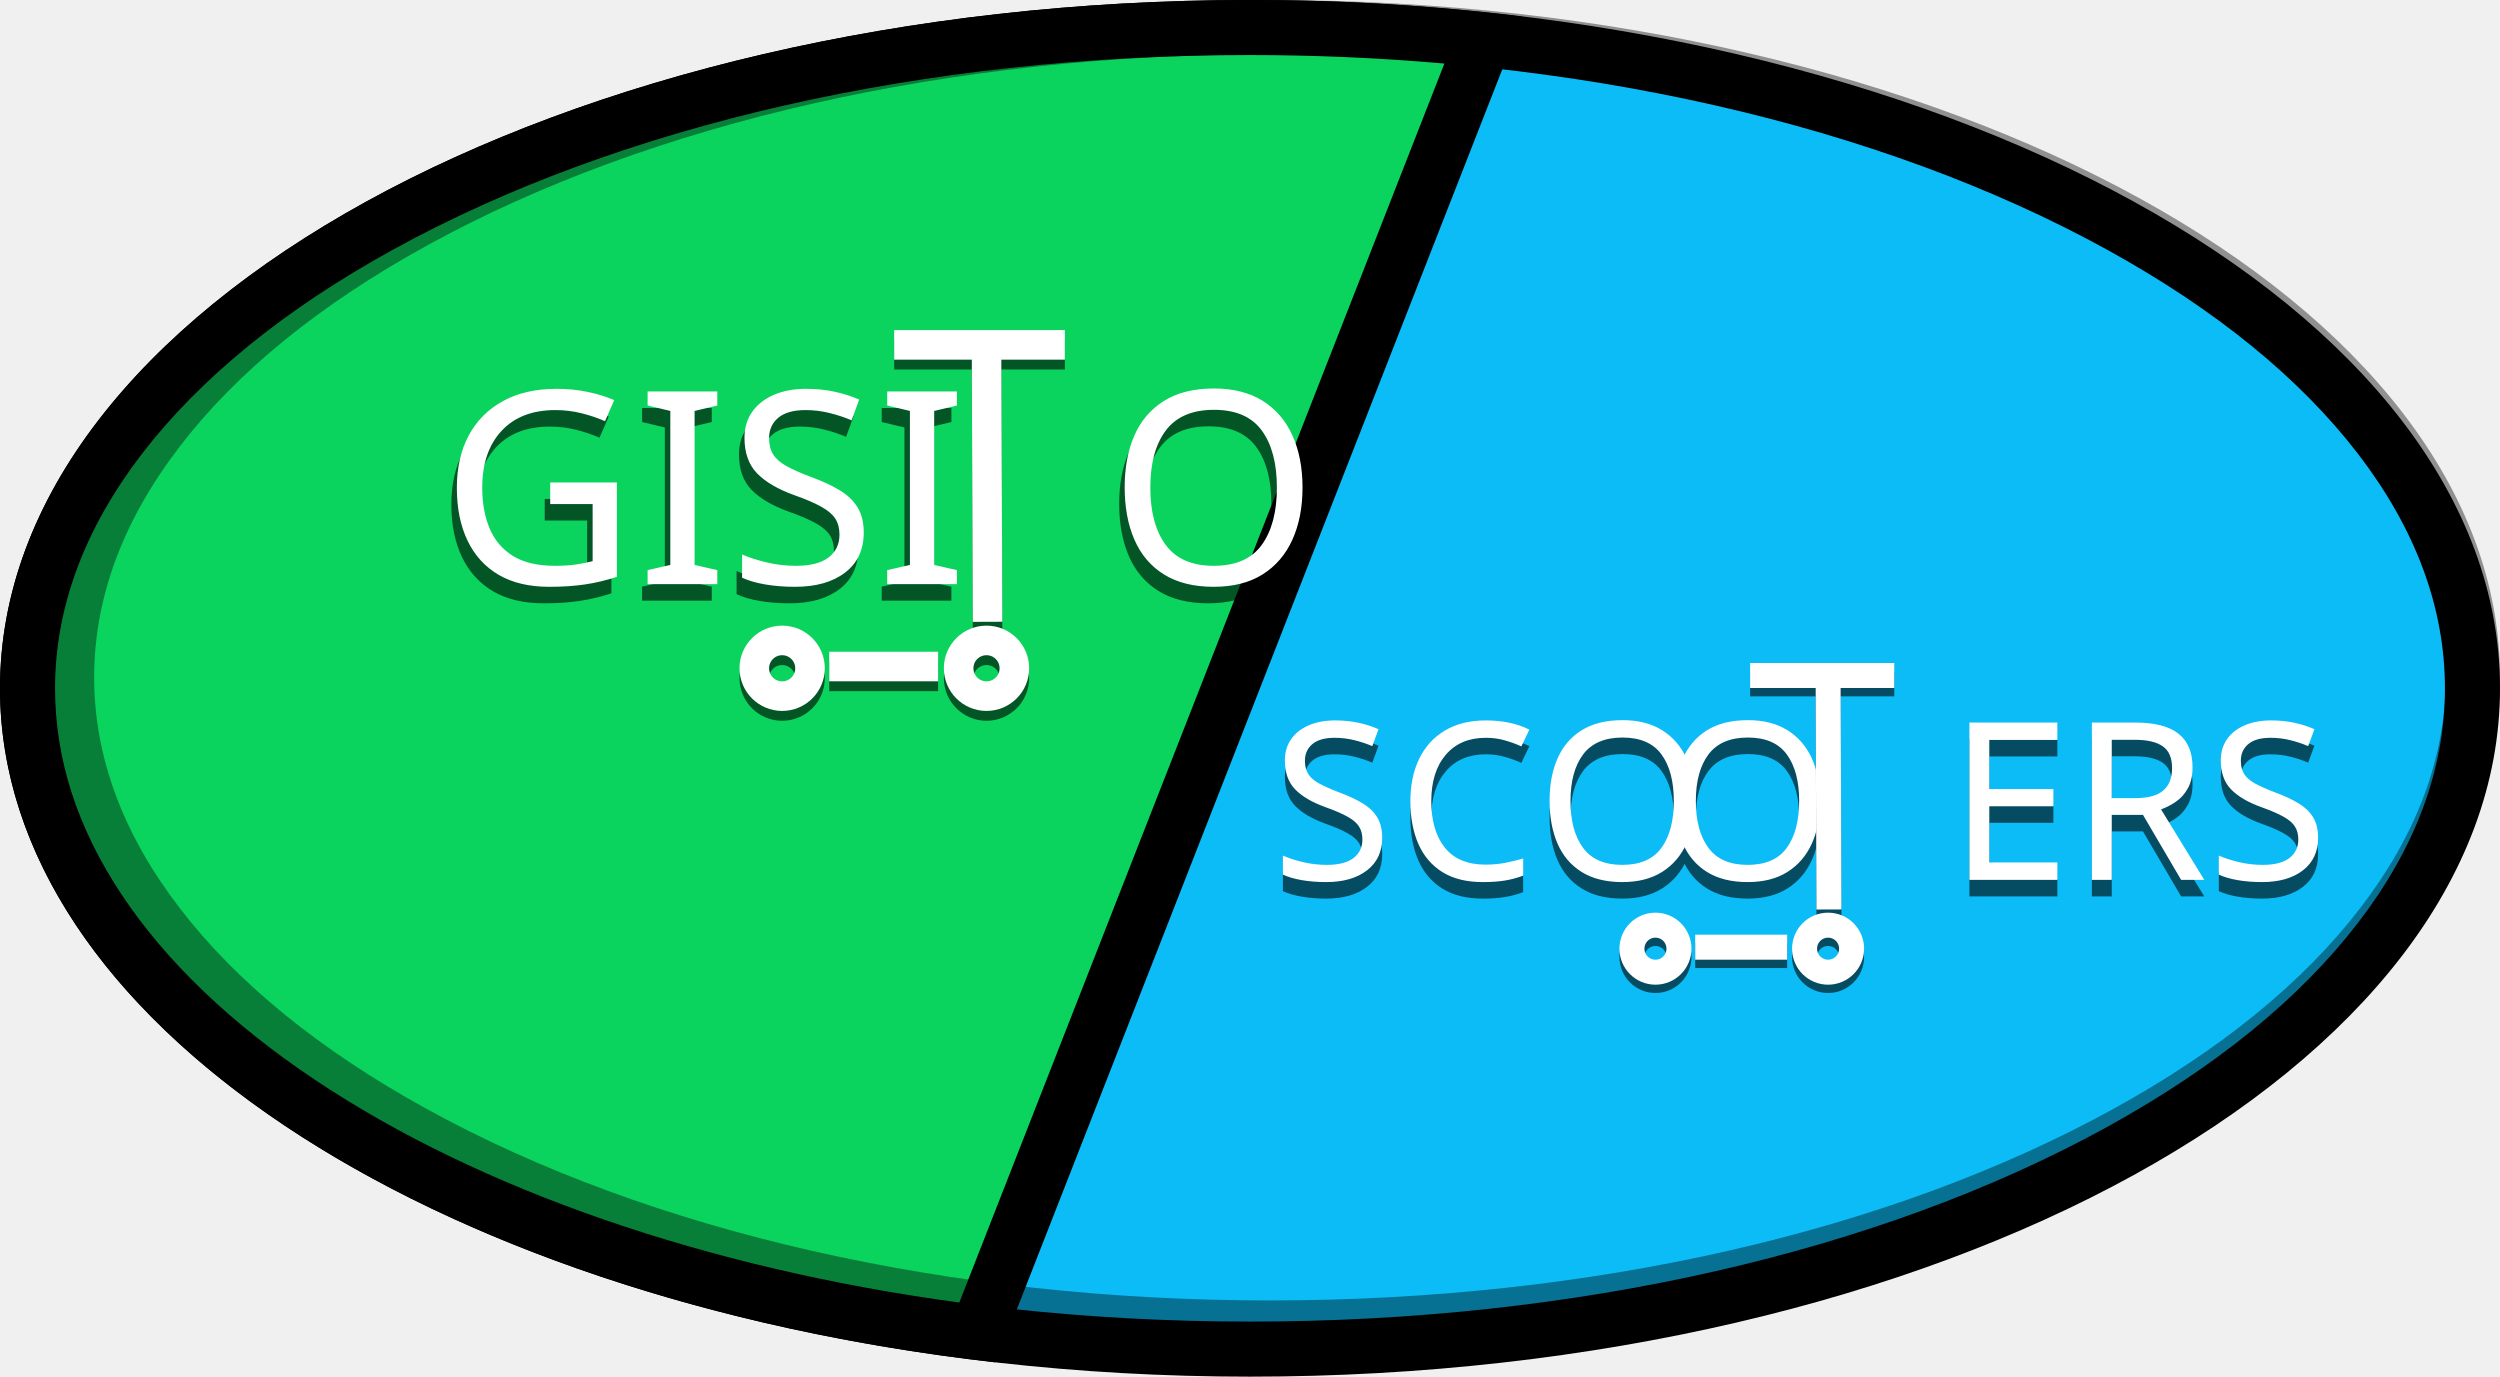
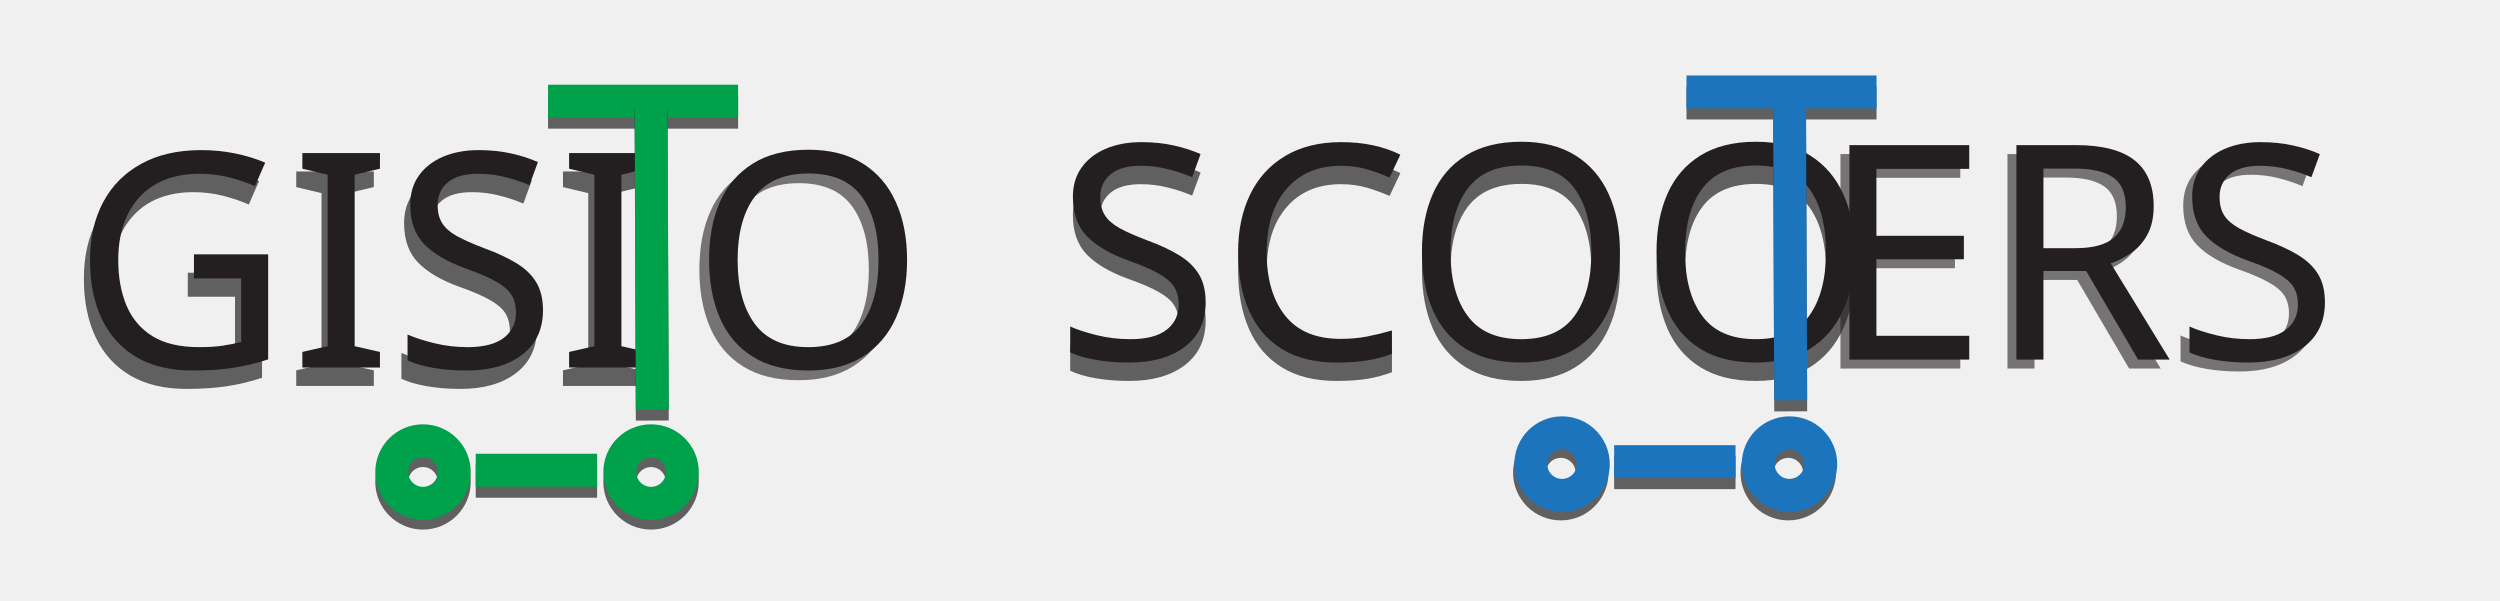
- <svg xmlns="http://www.w3.org/2000/svg" id="Layer_1" data-name="Layer 1" viewBox="0 0 454 250">
-   <defs>
-     <style>
-       .cls-1 {
-         fill: #0cbcf6;
-       }
- 
-       .cls-2 {
-         fill: #0bd45e;
-       }
- 
-       .cls-3 {
-         opacity: 0.4;
-       }
- 
-       .cls-12, .cls-13, .cls-4, .cls-7, .cls-8 {
-         fill: none;
-         stroke-miterlimit: 10;
-       }
- 
-       .cls-12, .cls-4, .cls-7 {
-         stroke: #000;
-       }
- 
-       .cls-4 {
-         stroke-width: 6px;
-       }
- 
-       .cls-12, .cls-5, .cls-7, .cls-9 {
-         opacity: 0.6;
-       }
- 
-       .cls-5, .cls-6 {
-         font-size: 49px;
-       }
- 
-       .cls-11, .cls-5, .cls-6, .cls-9 {
-         font-family: NightBits;
-       }
- 
-       .cls-11, .cls-6 {
-         fill: #fff;
-       }
- 
-       .cls-7, .cls-8 {
-         stroke-width: 5.37px;
-       }
- 
-       .cls-13, .cls-8 {
-         stroke: #fff;
-       }
- 
-       .cls-11, .cls-9 {
-         font-size: 40px;
-       }
- 
-       .cls-10 {
-         letter-spacing: 0.02em;
-       }
- 
-       .cls-12, .cls-13 {
-         stroke-width: 4.54px;
-       }
-     </style>
-   </defs>
+ <svg xmlns="http://www.w3.org/2000/svg" version="1.1" id="Layer_1" x="0px" y="0px" viewBox="0 0 407.8 98" style="enable-background:new 0 0 407.8 98;" xml:space="preserve">
+   <style type="text/css">
+ 	.st0{opacity:0.6;}
+ 	.st1{font-family:'NightBits';}
+ 	.st2{font-size:49px;}
+ 	.st3{fill:#231F20;}
+ 	.st4{opacity:0.6;fill:none;stroke:#000000;stroke-width:5.372;stroke-miterlimit:10;}
+ 	.st5{fill:none;stroke:#00A14B;stroke-width:5.372;stroke-miterlimit:10;}
+ 	.st6{fill:none;stroke:#1C75BC;stroke-width:5.372;stroke-miterlimit:10;}
+ 	.st7{opacity:0.6;fill:#231F20;}
+ </style>
  <g>
-     <path class="cls-1" d="M250,270c-59.8,0-115.95-12.78-158.1-36C50.69,211.32,28,181.48,28,150S50.69,88.68,91.9,66C134.05,42.78,190.2,30,250,30S366,42.78,408.1,66c41.21,22.69,63.9,52.53,63.9,84s-22.69,61.32-63.9,84C366,257.22,309.8,270,250,270Z" transform="translate(-23 -25)" />
-     <path d="M250,35c59,0,114.27,12.56,155.69,35.37,19.63,10.81,34.95,23.28,45.54,37.07C461.69,121.06,467,135.38,467,150s-5.31,28.94-15.77,42.56c-10.59,13.79-25.91,26.26-45.54,37.07C364.27,252.44,309,265,250,265S135.73,252.44,94.31,229.63c-19.63-10.81-34.95-23.28-45.54-37.07C38.31,178.94,33,164.62,33,150s5.31-28.94,15.77-42.56C59.36,93.65,74.68,81.18,94.31,70.37,135.73,47.56,191,35,250,35m0-10C124.63,25,23,81,23,150S124.63,275,250,275s227-56,227-125S375.37,25,250,25Z" transform="translate(-23 -25)" />
+     <g>
+       <text transform="matrix(1 0 0 1 10.6969 62.9544)" class="st0 st1 st2">GISI</text>
+       <text transform="matrix(1 0 0 1 11.6969 59.9544)" class="st3 st1 st2">GISI</text>
+       <circle class="st4" cx="106.2" cy="78.6" r="5.1" />
+       <circle class="st4" cx="69" cy="78.6" r="5.1" />
+       <line class="st4" x1="77.6" y1="78.5" x2="97.4" y2="78.5" />
+       <line class="st5" x1="77.6" y1="76.7" x2="97.4" y2="76.7" />
+       <circle class="st5" cx="69" cy="77" r="5.1" />
+       <circle class="st5" cx="106.2" cy="77" r="5.1" />
+       <line class="st4" x1="120.4" y1="18.3" x2="89.4" y2="18.3" />
+       <line class="st5" x1="120.4" y1="16.5" x2="89.4" y2="16.5" />
+       <line class="st4" x1="106.2" y1="17.7" x2="106.4" y2="68.6" />
+       <line class="st5" x1="106.2" y1="15.9" x2="106.4" y2="66.8" />
+     </g>
+     <g>
+       <text id="SCOO_ERS" transform="matrix(1 0 0 1 172.0722 61.6536)" class="st0 st1 st2">SCOO</text>
+       <text transform="matrix(1 0 0 1 172.0722 58.6536)" class="st3 st1 st2">SCOO</text>
+       <line class="st4" x1="291.9" y1="16.2" x2="292.1" y2="67.1" />
+       <line class="st4" x1="306.1" y1="16.8" x2="275.1" y2="16.8" />
+       <line class="st6" x1="291.9" y1="14.4" x2="292.1" y2="65.3" />
+       <line class="st6" x1="306.1" y1="15" x2="275.1" y2="15" />
+       <line class="st4" x1="263.3" y1="77.1" x2="283.1" y2="77.1" />
+       <line class="st6" x1="263.3" y1="75.3" x2="283.1" y2="75.3" />
+       <circle class="st4" cx="291.7" cy="77.1" r="5.1" />
+       <circle class="st4" cx="254.6" cy="77.1" r="5.1" />
+       <circle class="st6" cx="254.8" cy="75.7" r="5.1" />
+       <circle class="st6" cx="291.9" cy="75.7" r="5.1" />
+     </g>
  </g>
-   <g>
-     <path class="cls-2" d="M200.44,267C100.29,254.53,28,205.68,28,150c0-31.48,22.69-61.32,63.9-84C134.05,42.78,190.19,30,250,30a405.25,405.25,0,0,1,42.36,2.2Z" transform="translate(-23 -25)" />
-     <path d="M250,35c11.87,0,23.69.52,35.3,1.54l-88.09,225c-45.77-6.18-87.07-20.43-117-40.44-15.27-10.21-27.1-21.55-35.16-33.7S33,162.75,33,150c0-14.62,5.31-28.94,15.77-42.57C59.36,93.65,74.68,81.18,94.31,70.37,135.73,47.56,191,35,250,35m0-10C124.63,25,23,81,23,150c0,60.3,77.53,110.62,180.69,122.4L299.39,28A406.27,406.27,0,0,0,250,25Z" transform="translate(-23 -25)" />
-   </g>
-   <g class="cls-3">
-     <path d="M253.63,34.84c58,0,112.44,12.36,153.2,34.81,19.32,10.63,34.39,22.9,44.81,36.47,10.3,13.4,15.52,27.49,15.52,41.88s-5.22,28.48-15.52,41.88c-10.42,13.57-25.49,25.84-44.81,36.47-40.76,22.45-95.17,34.81-153.2,34.81s-112.44-12.36-153.2-34.81C81.12,215.72,66,203.45,55.62,189.88,45.32,176.48,40.1,162.39,40.1,148s5.22-28.48,15.52-41.88C66,92.55,81.12,80.28,100.43,69.65c40.76-22.45,95.17-34.81,153.2-34.81m0-9.84C130.27,25,30.26,80.07,30.26,148s100,123,223.37,123S477,215.93,477,148,377,25,253.63,25Z" transform="translate(-23 -25)" />
-   </g>
-   <line class="cls-4" x1="271" y1="9" x2="179" y2="244" />
-   <text class="cls-5" transform="translate(78.98 109.08)">
-     <tspan xml:space="preserve">GISI  O</tspan>
-   </text>
-   <text class="cls-6" transform="translate(79.98 106.08)">
-     <tspan xml:space="preserve">GISI  O</tspan>
-   </text>
-   <line class="cls-7" x1="150.59" y1="122.83" x2="170.36" y2="122.83" />
-   <line class="cls-7" x1="179.15" y1="63.79" x2="179.34" y2="114.71" />
-   <line class="cls-7" x1="193.38" y1="64.42" x2="162.38" y2="64.42" />
-   <circle class="cls-7" cx="142.04" cy="123.15" r="5.06" />
-   <circle class="cls-7" cx="179.15" cy="123.15" r="5.06" />
-   <line class="cls-8" x1="150.59" y1="121.04" x2="170.36" y2="121.04" />
-   <line class="cls-8" x1="179.15" y1="62" x2="179.34" y2="112.92" />
-   <line class="cls-8" x1="193.38" y1="62.63" x2="162.38" y2="62.63" />
-   <circle class="cls-8" cx="142.04" cy="121.36" r="5.06" />
-   <circle class="cls-8" cx="179.15" cy="121.36" r="5.06" />
-   <text id="SCOO_ERS" data-name="SCOO ERS" class="cls-9" transform="translate(192.53 162.78)">
-     <tspan xml:space="preserve">     </tspan>
-     <tspan class="cls-10" x="38.4" y="0">SCO</tspan>
-     <tspan x="109.2" y="0" xml:space="preserve">O  ERS</tspan>
-   </text>
-   <text class="cls-11" transform="translate(192.53 159.78)">
-     <tspan xml:space="preserve">     </tspan>
-     <tspan class="cls-10" x="38.4" y="0">SCO</tspan>
-     <tspan x="109.2" y="0" xml:space="preserve">O  ERS</tspan>
-   </text>
-   <line class="cls-12" x1="307.85" y1="173.53" x2="324.55" y2="173.53" />
-   <line class="cls-12" x1="331.98" y1="123.65" x2="332.14" y2="166.67" />
-   <line class="cls-12" x1="344" y1="124.19" x2="317.82" y2="124.19" />
-   <circle class="cls-12" cx="300.63" cy="173.79" r="4.27" />
-   <circle class="cls-12" cx="331.98" cy="173.79" r="4.27" />
-   <line class="cls-13" x1="307.85" y1="172.01" x2="324.55" y2="172.01" />
-   <line class="cls-13" x1="331.98" y1="122.14" x2="332.14" y2="165.16" />
-   <line class="cls-13" x1="344" y1="122.67" x2="317.82" y2="122.67" />
-   <circle class="cls-13" cx="300.63" cy="172.28" r="4.27" />
-   <circle class="cls-13" cx="331.98" cy="172.28" r="4.27" />
+   <text transform="matrix(1 0 0 1 112.6806 59.9546)" class="st3 st1 st2">O</text>
+   <text transform="matrix(1 0 0 1 111.0992 61.5361)" class="st7 st1 st2">O</text>
+   <text transform="matrix(1 0 0 1 296.9251 58.6539)" class="st3 st1 st2">ERS</text>
+   <text transform="matrix(1 0 0 1 295.4662 60.1128)" class="st7 st1 st2">ERS</text>
</svg>
